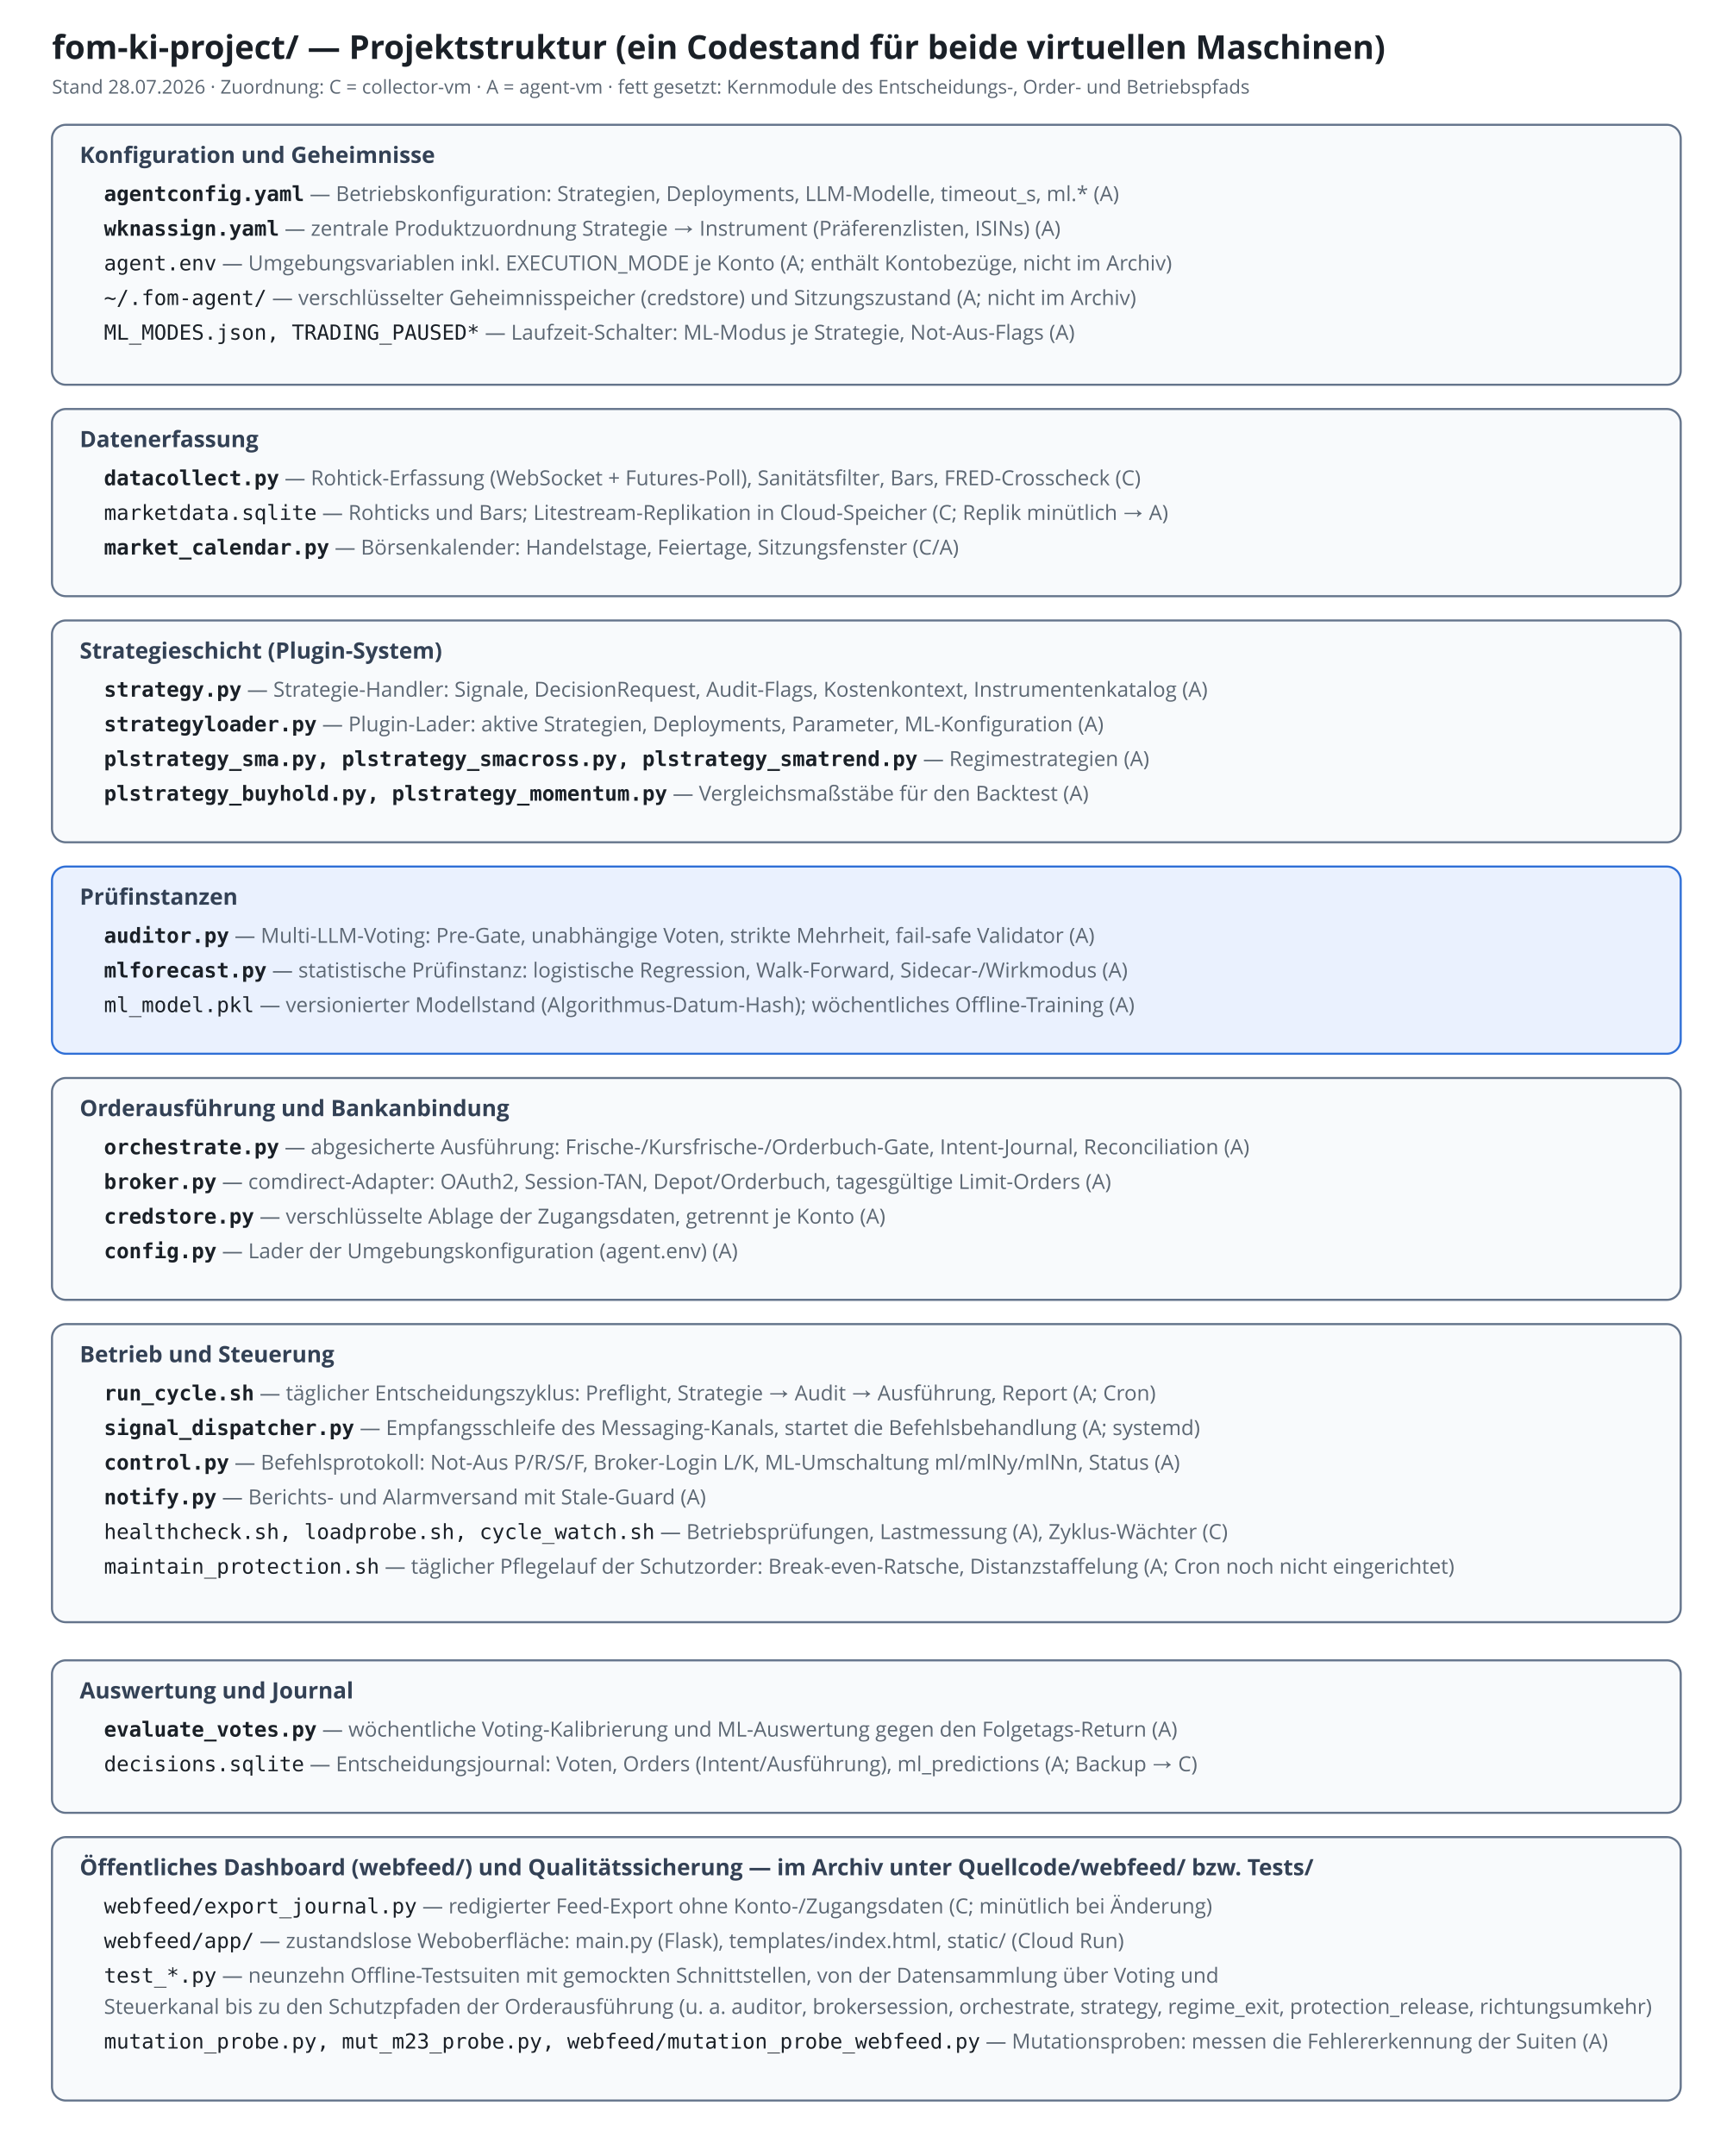
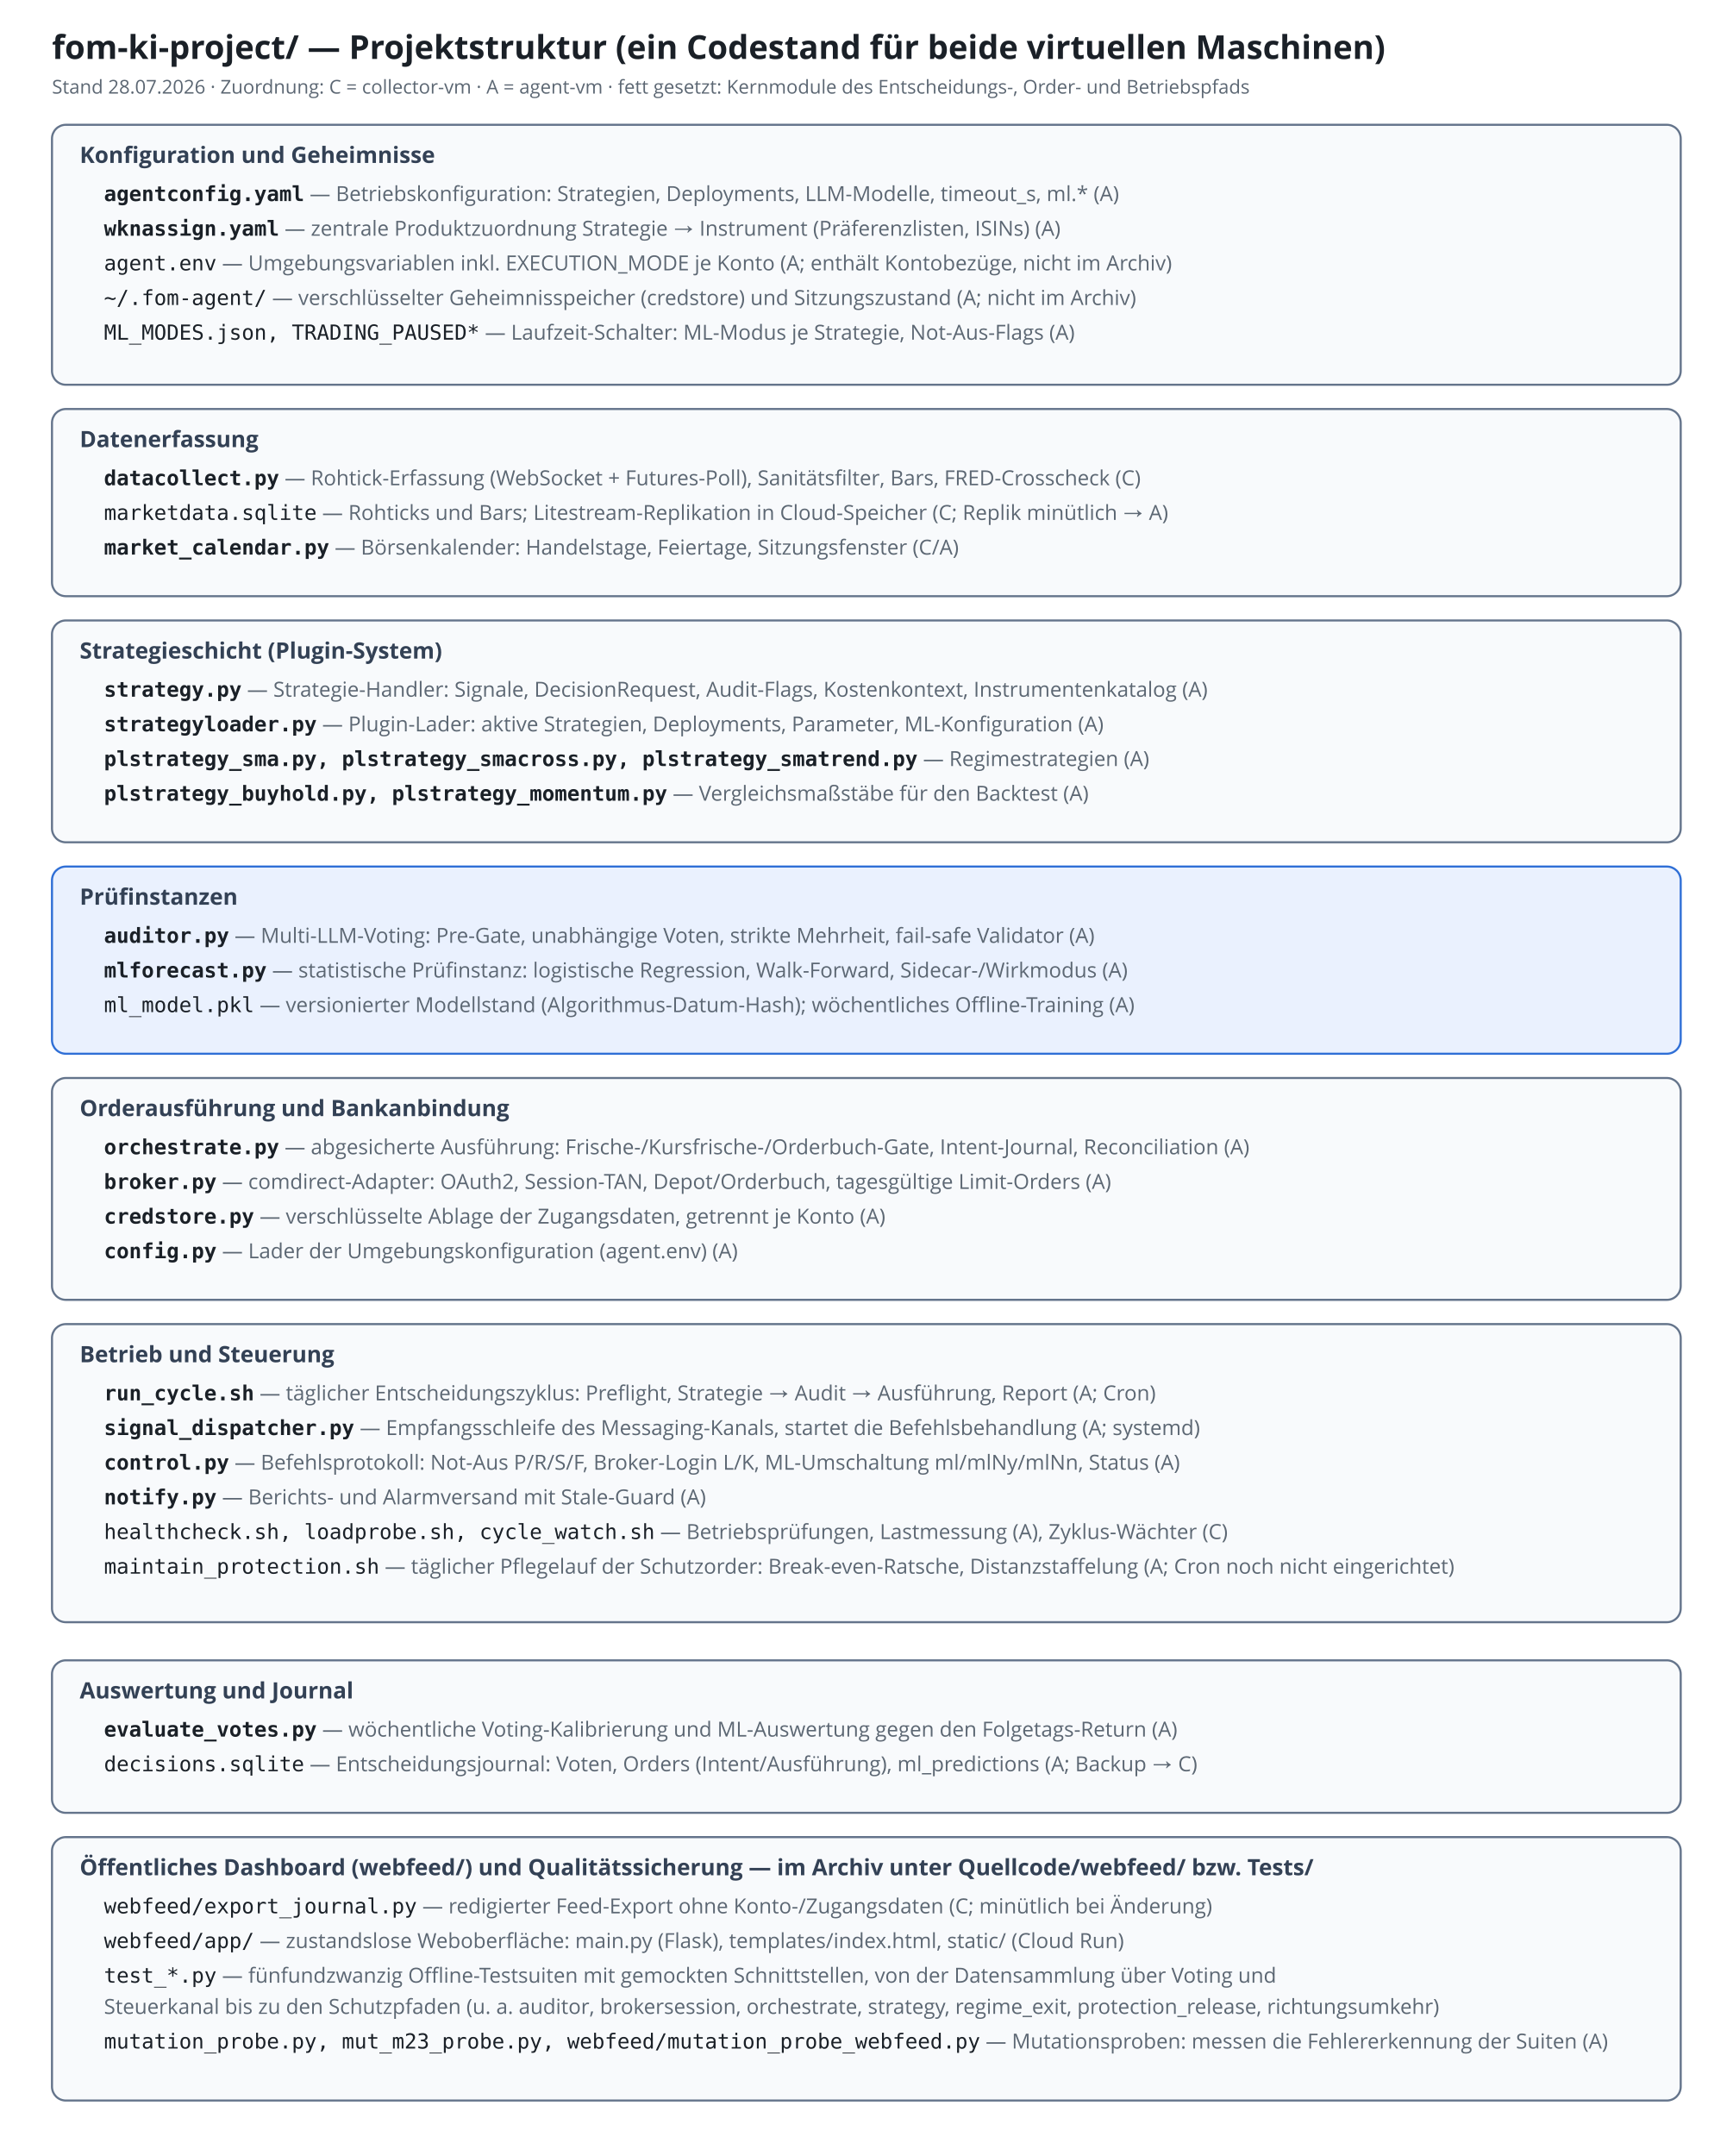
<svg xmlns="http://www.w3.org/2000/svg" width="1000" height="1244" viewBox="0 0 1000 1244" font-family="Open Sans,Helvetica,Arial,sans-serif">
  <text x="30" y="34" font-size="19" font-weight="bold" fill="#1a2027">fom-ki-project/ — Projektstruktur (ein Codestand für beide virtuellen Maschinen)</text>
  <text x="30" y="54" fill="#5c6773" font-size="11px">Stand 28.07.2026 · Zuordnung: C = collector-vm · A = agent-vm · fett gesetzt: Kernmodule des Entscheidungs-, Order- und Betriebspfads</text>
  <rect x="30" y="72" width="940" height="150" rx="8" fill="#f8fafc" stroke="#64748b" stroke-width="1.2" />
  <text x="46" y="94" fill="#334155" font-size="13px" font-weight="bold">Konfiguration und Geheimnisse</text>
  <text x="60" y="116" font-size="12px" fill="#1a2027">
    <tspan font-family="Inconsolata,DejaVu Sans Mono,monospace" font-weight="bold">agentconfig.yaml</tspan>
    <tspan fill="#5c6773">— Betriebskonfiguration: Strategien, Deployments, LLM-Modelle, timeout_s, ml.* (A)</tspan>
  </text>
  <text x="60" y="136" font-size="12px" fill="#1a2027">
    <tspan font-family="Inconsolata,DejaVu Sans Mono,monospace" font-weight="bold">wknassign.yaml</tspan>
    <tspan fill="#5c6773">— zentrale Produktzuordnung Strategie → Instrument (Präferenzlisten, ISINs) (A)</tspan>
  </text>
  <text x="60" y="156" font-size="12px" fill="#1a2027">
    <tspan font-family="Inconsolata,DejaVu Sans Mono,monospace">agent.env</tspan>
    <tspan fill="#5c6773">— Umgebungsvariablen inkl. EXECUTION_MODE je Konto (A; enthält Kontobezüge, nicht im Archiv)</tspan>
  </text>
  <text x="60" y="176" font-size="12px" fill="#1a2027">
    <tspan font-family="Inconsolata,DejaVu Sans Mono,monospace">~/.fom-agent/</tspan>
    <tspan fill="#5c6773">— verschlüsselter Geheimnisspeicher (credstore) und Sitzungszustand (A; nicht im Archiv)</tspan>
  </text>
  <text x="60" y="196" font-size="12px" fill="#1a2027">
    <tspan font-family="Inconsolata,DejaVu Sans Mono,monospace">ML_MODES.json, TRADING_PAUSED*</tspan>
    <tspan fill="#5c6773">— Laufzeit-Schalter: ML-Modus je Strategie, Not-Aus-Flags (A)</tspan>
  </text>
  <rect x="30" y="236" width="940" height="108" rx="8" fill="#f8fafc" stroke="#64748b" stroke-width="1.2" />
  <text x="46" y="258" fill="#334155" font-size="13px" font-weight="bold">Datenerfassung</text>
  <text x="60" y="280" font-size="12px" fill="#1a2027">
    <tspan font-family="Inconsolata,DejaVu Sans Mono,monospace" font-weight="bold">datacollect.py</tspan>
    <tspan fill="#5c6773">— Rohtick-Erfassung (WebSocket + Futures-Poll), Sanitätsfilter, Bars, FRED-Crosscheck (C)</tspan>
  </text>
  <text x="60" y="300" font-size="12px" fill="#1a2027">
    <tspan font-family="Inconsolata,DejaVu Sans Mono,monospace">marketdata.sqlite</tspan>
    <tspan fill="#5c6773">— Rohticks und Bars; Litestream-Replikation in Cloud-Speicher (C; Replik minütlich → A)</tspan>
  </text>
  <text x="60" y="320" font-size="12px" fill="#1a2027">
    <tspan font-family="Inconsolata,DejaVu Sans Mono,monospace" font-weight="bold">market_calendar.py</tspan>
    <tspan fill="#5c6773">— Börsenkalender: Handelstage, Feiertage, Sitzungsfenster (C/A)</tspan>
  </text>
  <rect x="30" y="358" width="940" height="128" rx="8" fill="#f8fafc" stroke="#64748b" stroke-width="1.2" />
  <text x="46" y="380" fill="#334155" font-size="13px" font-weight="bold">Strategieschicht (Plugin-System)</text>
  <text x="60" y="402" font-size="12px" fill="#1a2027">
    <tspan font-family="Inconsolata,DejaVu Sans Mono,monospace" font-weight="bold">strategy.py</tspan>
    <tspan fill="#5c6773">— Strategie-Handler: Signale, DecisionRequest, Audit-Flags, Kostenkontext, Instrumentenkatalog (A)</tspan>
  </text>
  <text x="60" y="422" font-size="12px" fill="#1a2027">
    <tspan font-family="Inconsolata,DejaVu Sans Mono,monospace" font-weight="bold">strategyloader.py</tspan>
    <tspan fill="#5c6773">— Plugin-Lader: aktive Strategien, Deployments, Parameter, ML-Konfiguration (A)</tspan>
  </text>
  <text x="60" y="442" font-size="12px" fill="#1a2027">
    <tspan font-family="Inconsolata,DejaVu Sans Mono,monospace" font-weight="bold">plstrategy_sma.py, plstrategy_smacross.py, plstrategy_smatrend.py</tspan>
    <tspan fill="#5c6773">— Regimestrategien (A)</tspan>
  </text>
  <text x="60" y="462" font-size="12px" fill="#1a2027">
    <tspan font-family="Inconsolata,DejaVu Sans Mono,monospace" font-weight="bold">plstrategy_buyhold.py, plstrategy_momentum.py</tspan>
    <tspan fill="#5c6773">— Vergleichsmaßstäbe für den Backtest (A)</tspan>
  </text>
  <rect x="30" y="500" width="940" height="108" rx="8" fill="#eaf1fe" stroke="#2f6fd6" stroke-width="1.2" />
  <text x="46" y="522" fill="#334155" font-size="13px" font-weight="bold">Prüfinstanzen</text>
  <text x="60" y="544" font-size="12px" fill="#1a2027">
    <tspan font-family="Inconsolata,DejaVu Sans Mono,monospace" font-weight="bold">auditor.py</tspan>
    <tspan fill="#5c6773">— Multi-LLM-Voting: Pre-Gate, unabhängige Voten, strikte Mehrheit, fail-safe Validator (A)</tspan>
  </text>
  <text x="60" y="564" font-size="12px" fill="#1a2027">
    <tspan font-family="Inconsolata,DejaVu Sans Mono,monospace" font-weight="bold">mlforecast.py</tspan>
    <tspan fill="#5c6773">— statistische Prüfinstanz: logistische Regression, Walk-Forward, Sidecar-/Wirkmodus (A)</tspan>
  </text>
  <text x="60" y="584" font-size="12px" fill="#1a2027">
    <tspan font-family="Inconsolata,DejaVu Sans Mono,monospace">ml_model.pkl</tspan>
    <tspan fill="#5c6773">— versionierter Modellstand (Algorithmus-Datum-Hash); wöchentliches Offline-Training (A)</tspan>
  </text>
  <rect x="30" y="622" width="940" height="128" rx="8" fill="#f8fafc" stroke="#64748b" stroke-width="1.2" />
  <text x="46" y="644" fill="#334155" font-size="13px" font-weight="bold">Orderausführung und Bankanbindung</text>
  <text x="60" y="666" font-size="12px" fill="#1a2027">
    <tspan font-family="Inconsolata,DejaVu Sans Mono,monospace" font-weight="bold">orchestrate.py</tspan>
    <tspan fill="#5c6773">— abgesicherte Ausführung: Frische-/Kursfrische-/Orderbuch-Gate, Intent-Journal, Reconciliation (A)</tspan>
  </text>
  <text x="60" y="686" font-size="12px" fill="#1a2027">
    <tspan font-family="Inconsolata,DejaVu Sans Mono,monospace" font-weight="bold">broker.py</tspan>
    <tspan fill="#5c6773">— comdirect-Adapter: OAuth2, Session-TAN, Depot/Orderbuch, tagesgültige Limit-Orders (A)</tspan>
  </text>
  <text x="60" y="706" font-size="12px" fill="#1a2027">
    <tspan font-family="Inconsolata,DejaVu Sans Mono,monospace" font-weight="bold">credstore.py</tspan>
    <tspan fill="#5c6773">— verschlüsselte Ablage der Zugangsdaten, getrennt je Konto (A)</tspan>
  </text>
  <text x="60" y="726" font-size="12px" fill="#1a2027">
    <tspan font-family="Inconsolata,DejaVu Sans Mono,monospace" font-weight="bold">config.py</tspan>
    <tspan fill="#5c6773">— Lader der Umgebungskonfiguration (agent.env) (A)</tspan>
  </text>
  <rect x="30" y="764" width="940" height="172" rx="8" fill="#f8fafc" stroke="#64748b" stroke-width="1.2" />
  <text x="46" y="786" fill="#334155" font-size="13px" font-weight="bold">Betrieb und Steuerung</text>
  <text x="60" y="808" font-size="12px" fill="#1a2027">
    <tspan font-family="Inconsolata,DejaVu Sans Mono,monospace" font-weight="bold">run_cycle.sh</tspan>
    <tspan fill="#5c6773">— täglicher Entscheidungszyklus: Preflight, Strategie → Audit → Ausführung, Report (A; Cron)</tspan>
  </text>
  <text x="60" y="828" font-size="12px" fill="#1a2027">
    <tspan font-family="Inconsolata,DejaVu Sans Mono,monospace" font-weight="bold">signal_dispatcher.py</tspan>
    <tspan fill="#5c6773">— Empfangsschleife des Messaging-Kanals, startet die Befehlsbehandlung (A; systemd)</tspan>
  </text>
  <text x="60" y="848" font-size="12px" fill="#1a2027">
    <tspan font-family="Inconsolata,DejaVu Sans Mono,monospace" font-weight="bold">control.py</tspan>
    <tspan fill="#5c6773">— Befehlsprotokoll: Not-Aus P/R/S/F, Broker-Login L/K, ML-Umschaltung ml/mlNy/mlNn, Status (A)</tspan>
  </text>
  <text x="60" y="868" font-size="12px" fill="#1a2027">
    <tspan font-family="Inconsolata,DejaVu Sans Mono,monospace" font-weight="bold">notify.py</tspan>
    <tspan fill="#5c6773">— Berichts- und Alarmversand mit Stale-Guard (A)</tspan>
  </text>
  <text x="60" y="888" font-size="12px" fill="#1a2027">
    <tspan font-family="Inconsolata,DejaVu Sans Mono,monospace">healthcheck.sh, loadprobe.sh, cycle_watch.sh</tspan>
    <tspan fill="#5c6773">— Betriebsprüfungen, Lastmessung (A), Zyklus-Wächter (C)</tspan>
  </text>
  <text x="60" y="908" font-size="12px" fill="#1a2027">
    <tspan font-family="Inconsolata,DejaVu Sans Mono,monospace">maintain_protection.sh</tspan>
    <tspan fill="#5c6773">— täglicher Pflegelauf der Schutzorder: Break-even-Ratsche, Distanzstaffelung (A; Cron noch nicht eingerichtet)</tspan>
  </text>
  <rect x="30" y="958" width="940" height="88" rx="8" fill="#f8fafc" stroke="#64748b" stroke-width="1.2" />
  <text x="46" y="980" fill="#334155" font-size="13px" font-weight="bold">Auswertung und Journal</text>
  <text x="60" y="1002" font-size="12px" fill="#1a2027">
    <tspan font-family="Inconsolata,DejaVu Sans Mono,monospace" font-weight="bold">evaluate_votes.py</tspan>
    <tspan fill="#5c6773">— wöchentliche Voting-Kalibrierung und ML-Auswertung gegen den Folgetags-Return (A)</tspan>
  </text>
  <text x="60" y="1022" font-size="12px" fill="#1a2027">
    <tspan font-family="Inconsolata,DejaVu Sans Mono,monospace">decisions.sqlite</tspan>
    <tspan fill="#5c6773">— Entscheidungsjournal: Voten, Orders (Intent/Ausführung), ml_predictions (A; Backup → C)</tspan>
  </text>
  <rect x="30" y="1060" width="940" height="152" rx="8" fill="#f8fafc" stroke="#64748b" stroke-width="1.2" />
  <text x="46" y="1082" fill="#334155" font-size="13px" font-weight="bold">Öffentliches Dashboard (webfeed/) und Qualitätssicherung — im Archiv unter Quellcode/webfeed/ bzw. Tests/</text>
  <text x="60" y="1104" font-size="12px" fill="#1a2027">
    <tspan font-family="Inconsolata,DejaVu Sans Mono,monospace">webfeed/export_journal.py</tspan>
    <tspan fill="#5c6773">— redigierter Feed-Export ohne Konto-/Zugangsdaten (C; minütlich bei Änderung)</tspan>
  </text>
  <text x="60" y="1124" font-size="12px" fill="#1a2027">
    <tspan font-family="Inconsolata,DejaVu Sans Mono,monospace">webfeed/app/</tspan>
    <tspan fill="#5c6773">— zustandslose Weboberfläche: main.py (Flask), templates/index.html, static/ (Cloud Run)</tspan>
  </text>
  <text x="60" y="1144" font-size="12px" fill="#1a2027">
    <tspan font-family="Inconsolata,DejaVu Sans Mono,monospace">test_*.py</tspan>
-     <tspan fill="#5c6773">— neunzehn Offline-Testsuiten mit gemockten Schnittstellen, von der Datensammlung über Voting und</tspan>
+     <tspan fill="#5c6773">— fünfundzwanzig Offline-Testsuiten mit gemockten Schnittstellen, von der Datensammlung über Voting und</tspan>
  </text>
-   <text x="60" y="1162" font-size="12px" fill="#5c6773">Steuerkanal bis zu den Schutzpfaden der Orderausführung (u. a. auditor, brokersession, orchestrate, strategy, regime_exit, protection_release, richtungsumkehr)</text>
+   <text x="60" y="1162" font-size="12px" fill="#5c6773">Steuerkanal bis zu den Schutzpfaden (u. a. auditor, brokersession, orchestrate, strategy, regime_exit, protection_release, richtungsumkehr)</text>
  <text x="60" y="1182" font-size="12px" fill="#1a2027">
    <tspan font-family="Inconsolata,DejaVu Sans Mono,monospace">mutation_probe.py, mut_m23_probe.py, webfeed/mutation_probe_webfeed.py</tspan>
    <tspan fill="#5c6773">— Mutationsproben: messen die Fehlererkennung der Suiten (A)</tspan>
  </text>
</svg>
